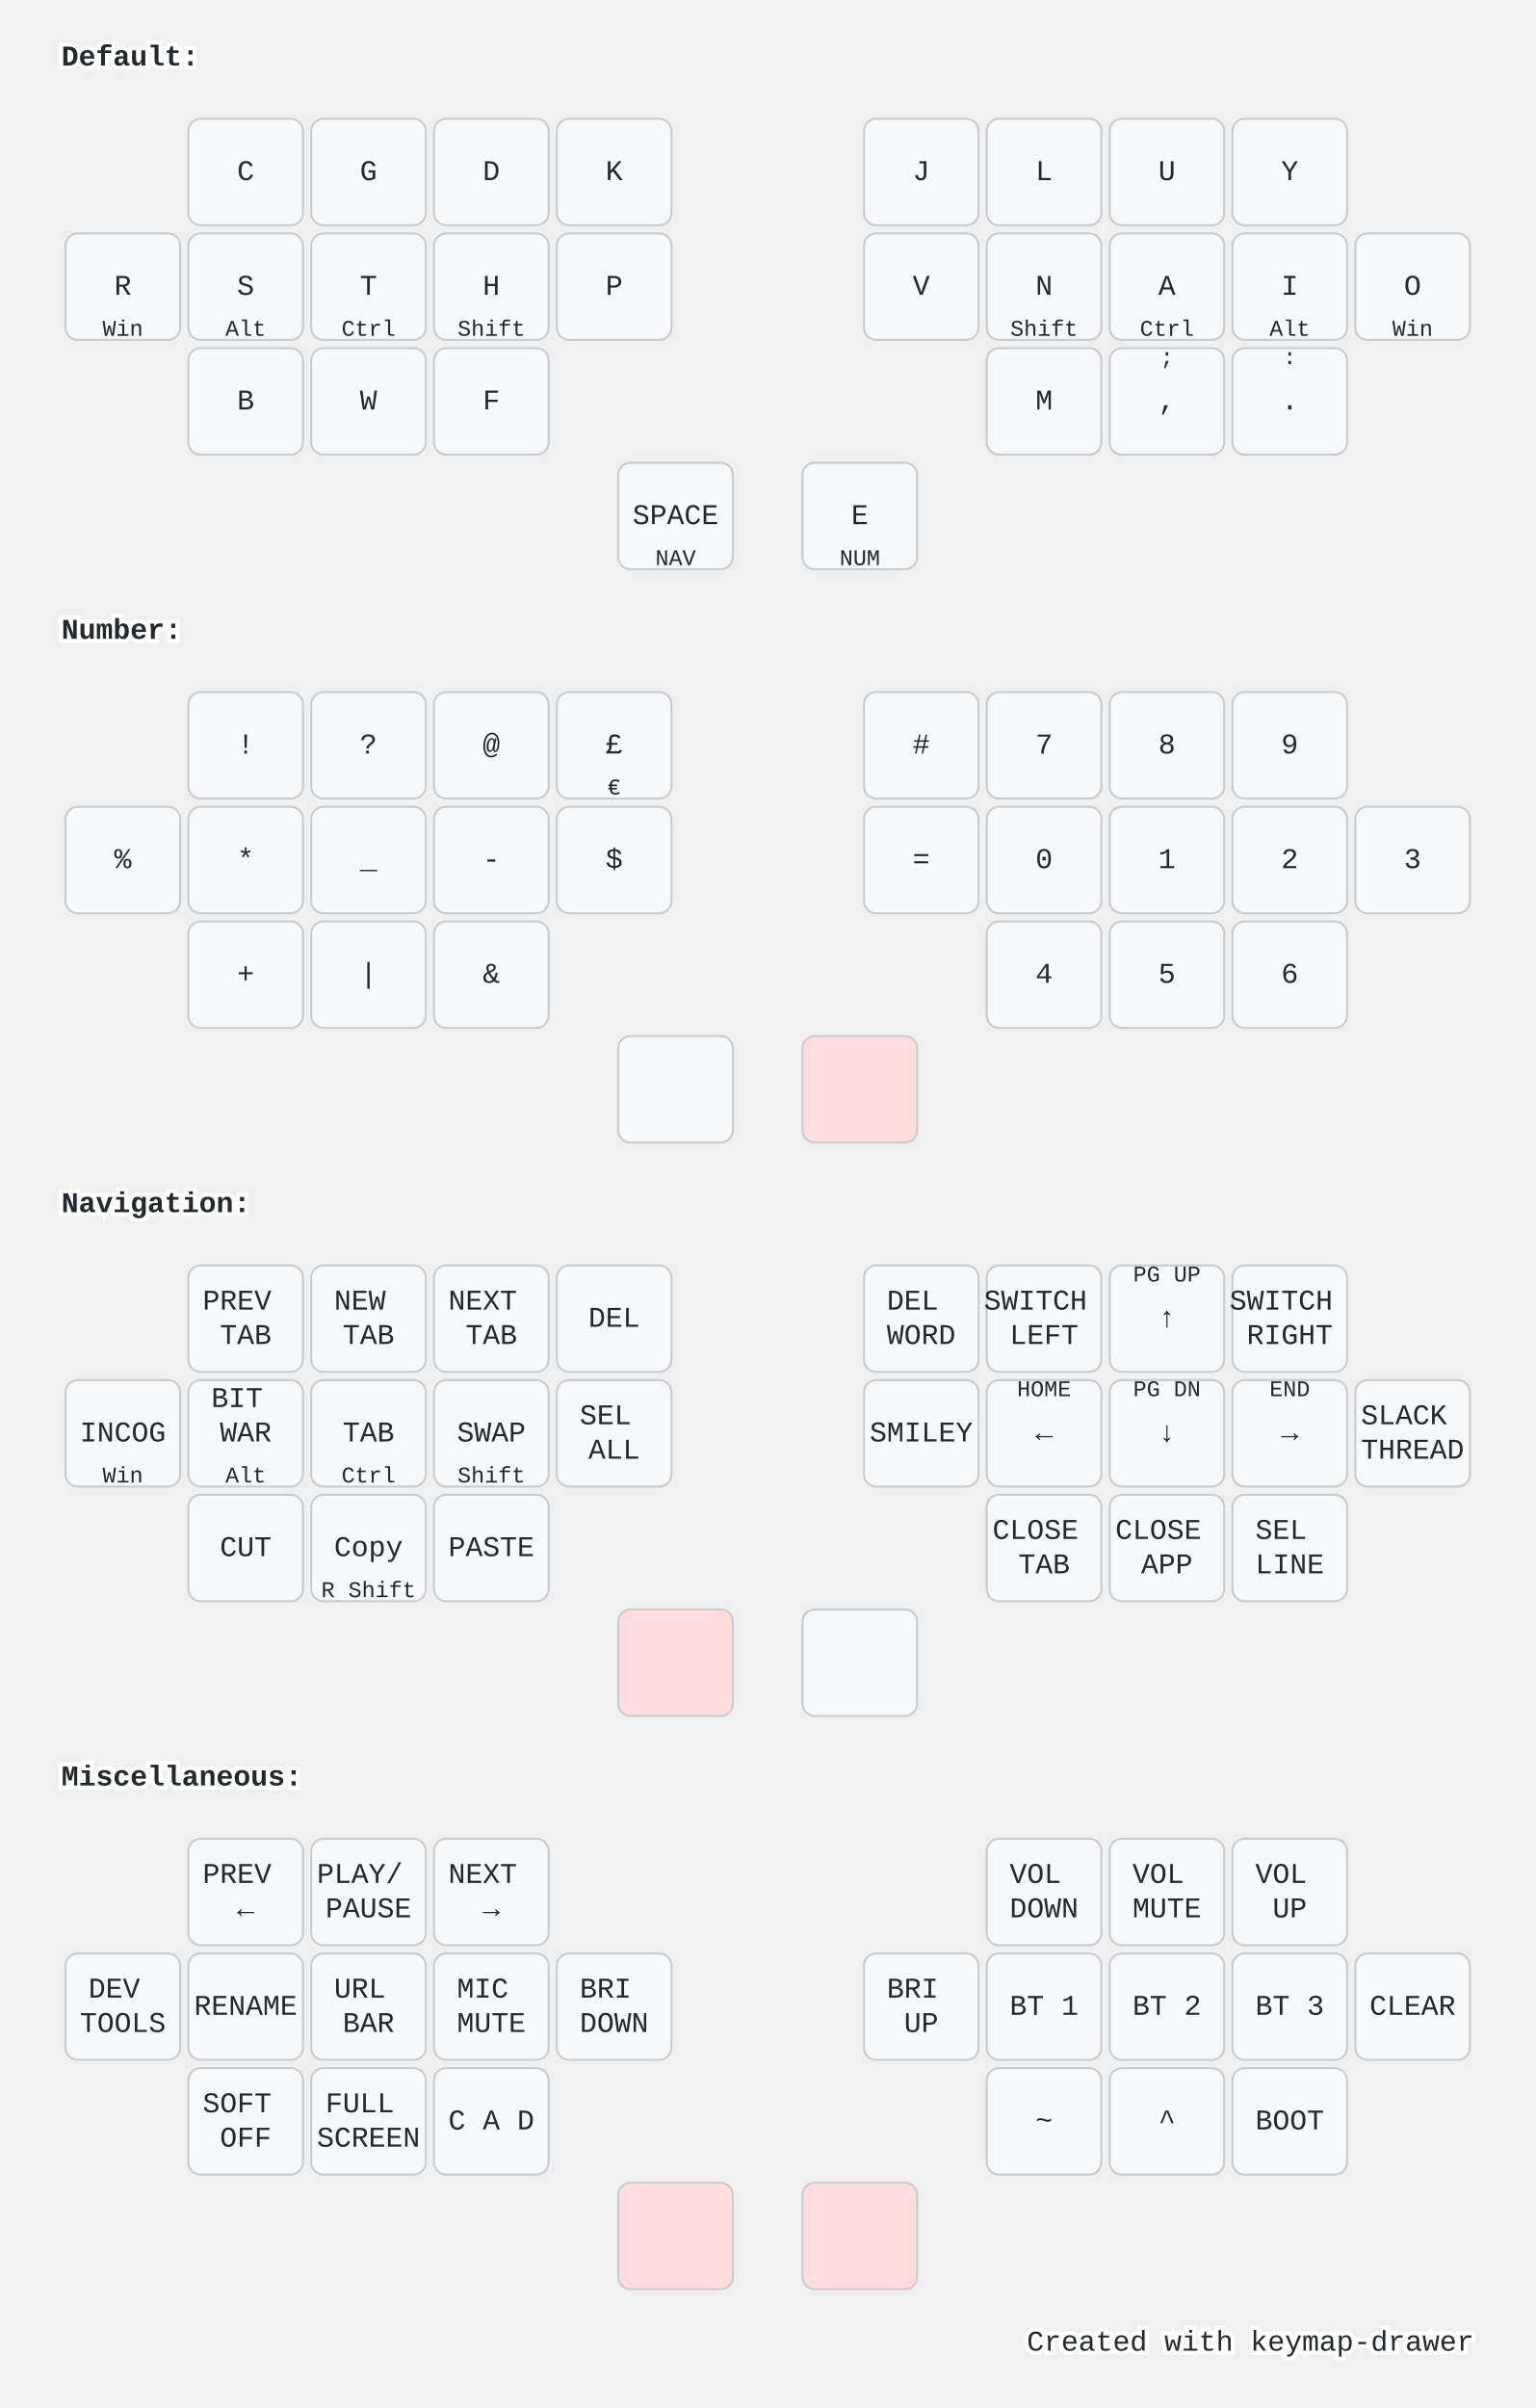
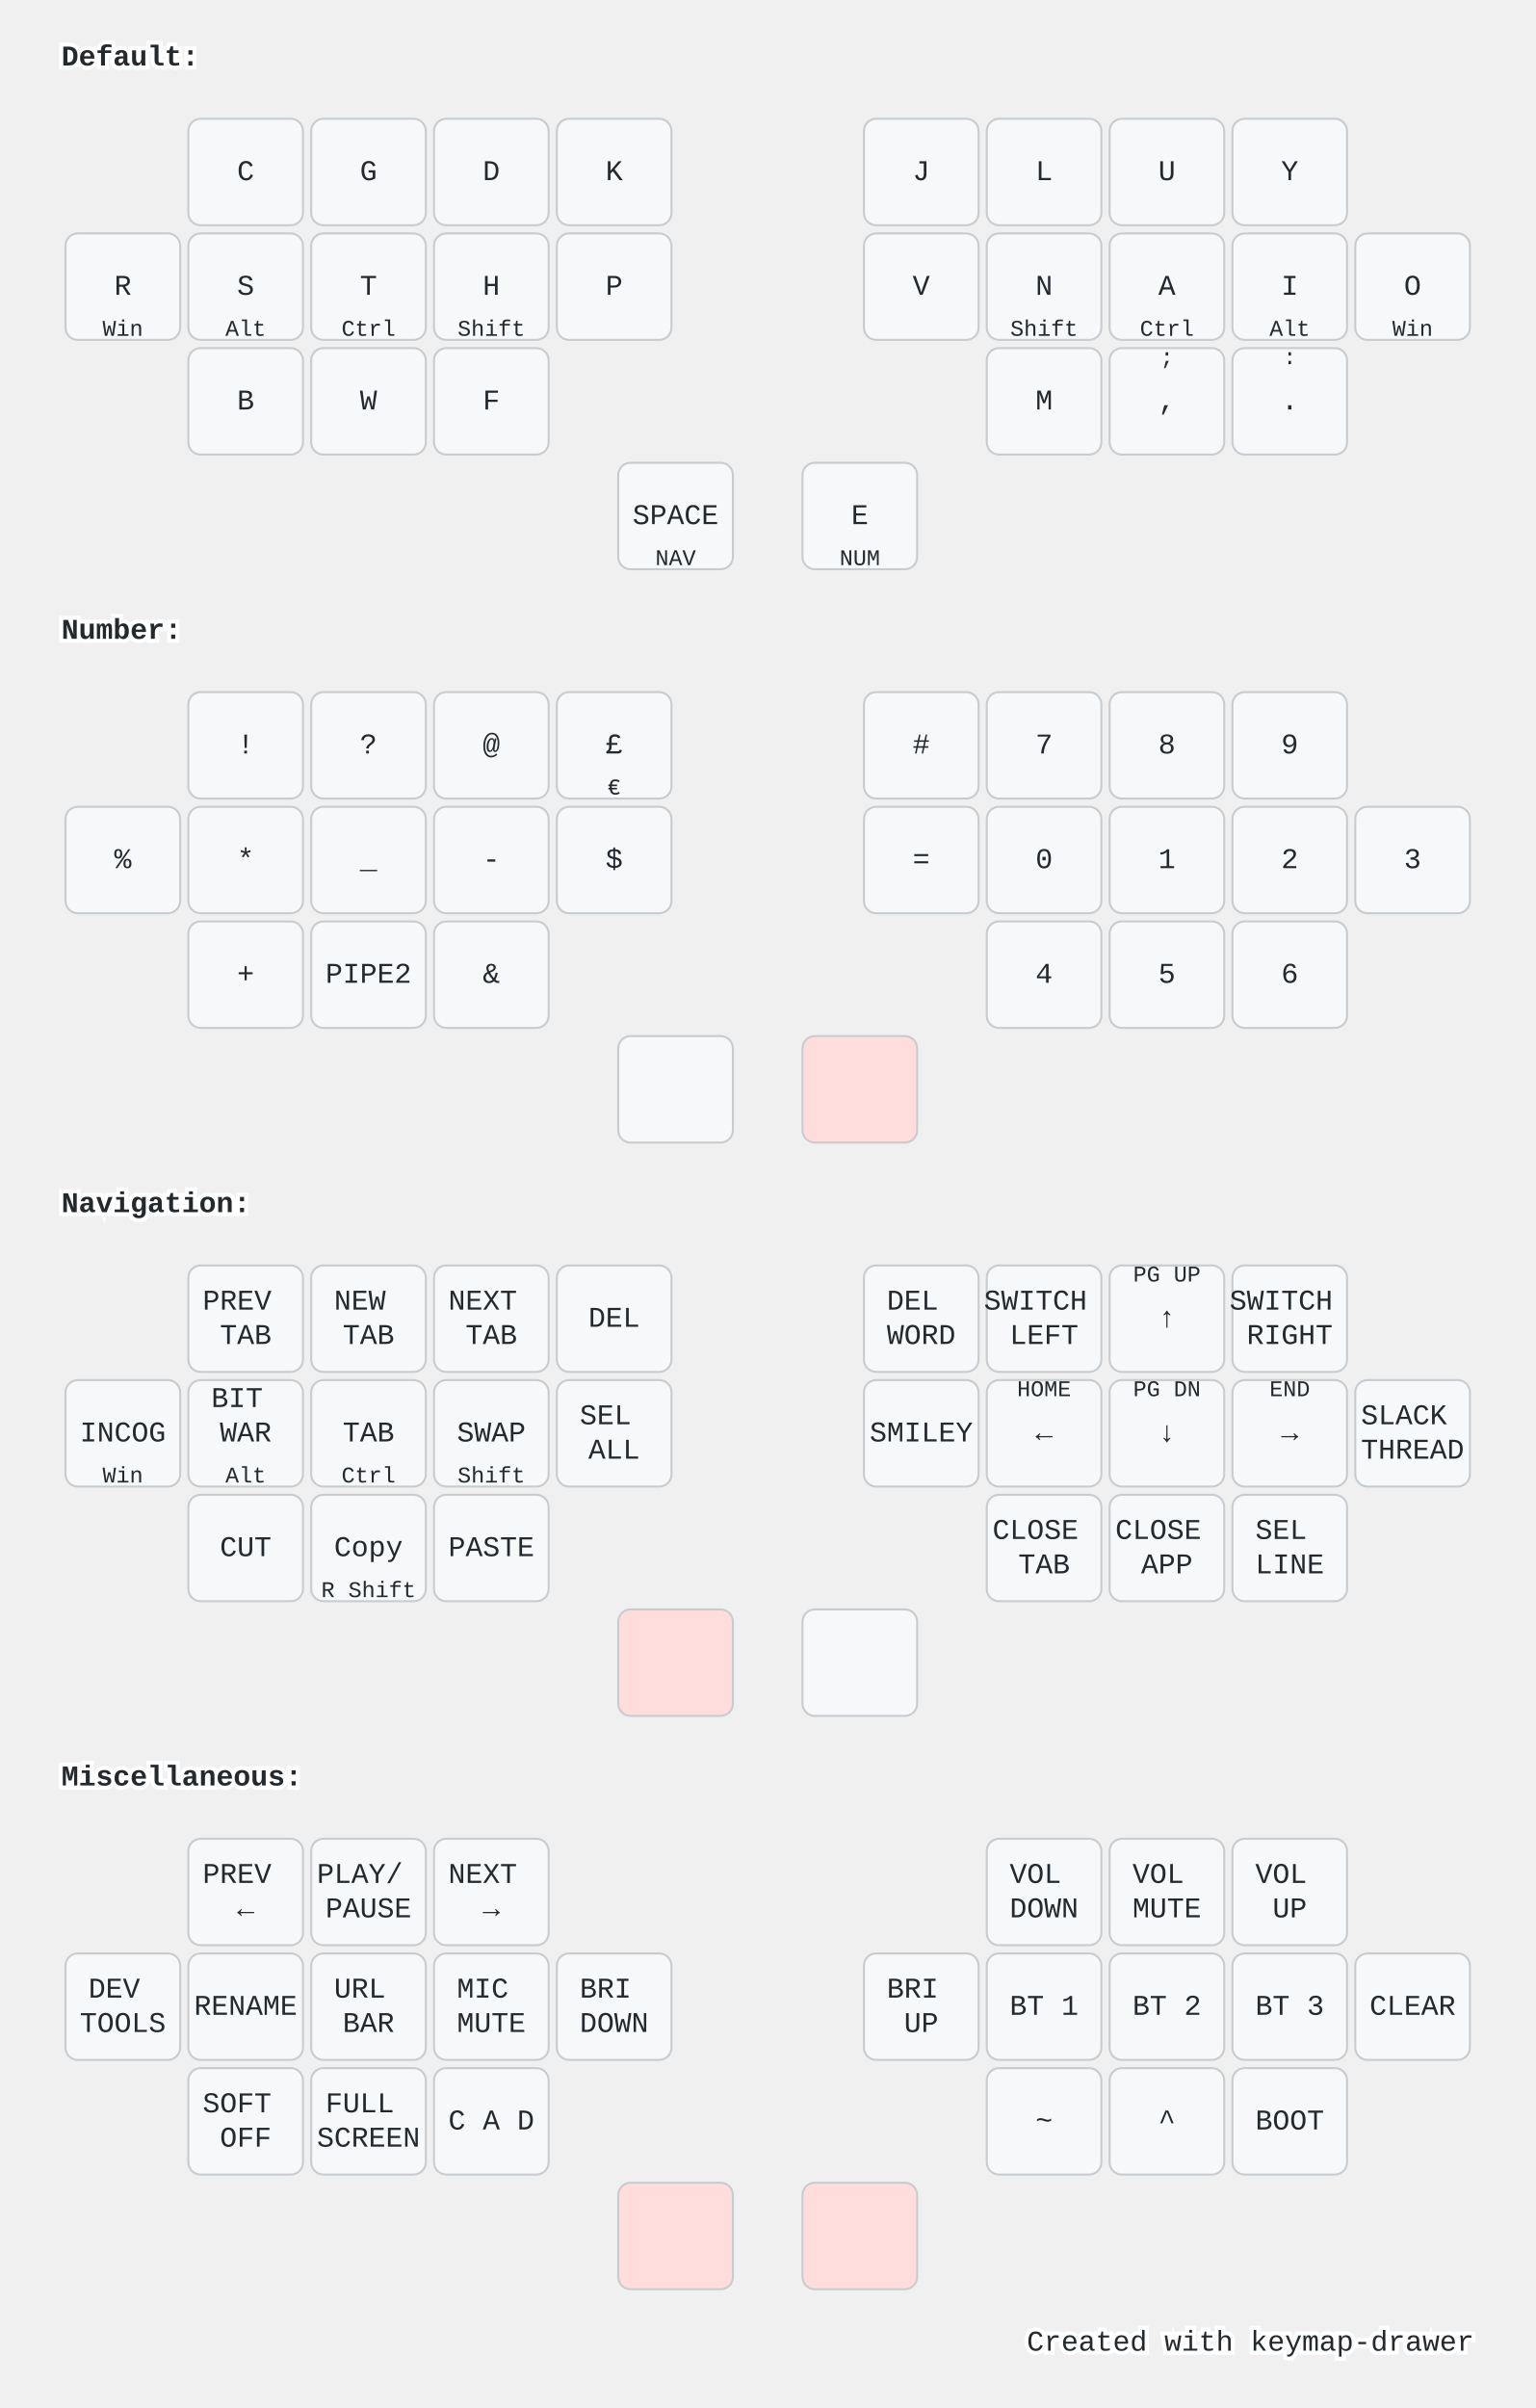
<svg xmlns="http://www.w3.org/2000/svg" width="750" height="1176" viewBox="0 0 750 1176" class="keymap">
  <style>/* inherit to force styles through use tags */
svg path {
    fill: inherit;
}

/* font and background color specifications */
svg.keymap {
    font-family: SFMono-Regular,Consolas,Liberation Mono,Menlo,monospace;
    font-size: 14px;
    font-kerning: normal;
    text-rendering: optimizeLegibility;
    fill: #24292e;
}

/* default key styling */
rect.key {
    fill: #f6f8fa;
}

rect.key, rect.combo {
    stroke: #c9cccf;
    stroke-width: 1;
}

/* default key side styling, only used is draw_key_sides is set */
rect.side {
    filter: brightness(90%);
}

/* color accent for combo boxes */
rect.combo, rect.combo-separate {
    fill: #cdf;
}

/* color accent for held keys */
rect.held, rect.combo.held {
    fill: #fdd;
}

/* color accent for ghost (optional) keys */
rect.ghost, rect.combo.ghost {
    stroke-dasharray: 4, 4;
    stroke-width: 2;
}

text {
    text-anchor: middle;
    dominant-baseline: middle;
}

/* styling for layer labels */
text.label {
    font-weight: bold;
    text-anchor: start;
    stroke: white;
    stroke-width: 4;
    paint-order: stroke;
}

/* styling for optional footer */
text.footer {
    text-anchor: end;
    dominant-baseline: auto;
    stroke: white;
    stroke-width: 4;
    paint-order: stroke;
}

/* styling for combo tap, and key hold/shifted label text */
text.combo, text.hold, text.shifted {
    font-size: 11px;
}

text.hold {
    text-anchor: middle;
    dominant-baseline: auto;
}

text.shifted {
    text-anchor: middle;
    dominant-baseline: hanging;
}

text.layer-activator {
    text-decoration: underline;
}

/* styling for hold/shifted label text in combo box */
text.combo.hold, text.combo.shifted {
    font-size: 8px;
}

/* lighter symbol for transparent keys */
text.trans {
    fill: #7b7e81;
}

/* styling for combo dendrons */
path.combo {
    stroke-width: 1;
    stroke: gray;
    fill: none;
}

/* Start Tabler Icons Cleanup */
/* cannot use height/width with glyphs */
.icon-tabler &gt; path {
    fill: inherit;
    stroke: inherit;
    stroke-width: 2;
}
/* hide tabler's default box */
.icon-tabler &gt; path[stroke="none"][fill="none"] {
    visibility: hidden;
}
/* End Tabler Icons Cleanup */

.ghost {
  display: none !important;
}</style>
  <g transform="translate(30, 0)" class="layer-Default">
    <text x="0" y="28" class="label" id="Default">Default:</text>
    <g transform="translate(0, 56)">
      <g transform="translate(30, 28)" class="key ghost keypos-0">
        <rect rx="6" ry="6" x="-28" y="-26" width="56" height="52" class="key ghost" />
      </g>
      <g transform="translate(90, 28)" class="key keypos-1">
        <rect rx="6" ry="6" x="-28" y="-26" width="56" height="52" class="key" />
        <text x="0" y="0" class="key tap">C</text>
      </g>
      <g transform="translate(150, 28)" class="key keypos-2">
        <rect rx="6" ry="6" x="-28" y="-26" width="56" height="52" class="key" />
        <text x="0" y="0" class="key tap">G</text>
      </g>
      <g transform="translate(210, 28)" class="key keypos-3">
        <rect rx="6" ry="6" x="-28" y="-26" width="56" height="52" class="key" />
        <text x="0" y="0" class="key tap">D</text>
      </g>
      <g transform="translate(270, 28)" class="key keypos-4">
        <rect rx="6" ry="6" x="-28" y="-26" width="56" height="52" class="key" />
        <text x="0" y="0" class="key tap">K</text>
      </g>
      <g transform="translate(420, 28)" class="key keypos-5">
        <rect rx="6" ry="6" x="-28" y="-26" width="56" height="52" class="key" />
        <text x="0" y="0" class="key tap">J</text>
      </g>
      <g transform="translate(480, 28)" class="key keypos-6">
        <rect rx="6" ry="6" x="-28" y="-26" width="56" height="52" class="key" />
        <text x="0" y="0" class="key tap">L</text>
      </g>
      <g transform="translate(540, 28)" class="key keypos-7">
        <rect rx="6" ry="6" x="-28" y="-26" width="56" height="52" class="key" />
        <text x="0" y="0" class="key tap">U</text>
      </g>
      <g transform="translate(600, 28)" class="key keypos-8">
        <rect rx="6" ry="6" x="-28" y="-26" width="56" height="52" class="key" />
        <text x="0" y="0" class="key tap">Y</text>
      </g>
      <g transform="translate(660, 28)" class="key ghost keypos-9">
        <rect rx="6" ry="6" x="-28" y="-26" width="56" height="52" class="key ghost" />
      </g>
      <g transform="translate(30, 84)" class="key keypos-10">
        <rect rx="6" ry="6" x="-28" y="-26" width="56" height="52" class="key" />
        <text x="0" y="0" class="key tap">R</text>
        <text x="0" y="24" class="key hold">Win</text>
      </g>
      <g transform="translate(90, 84)" class="key keypos-11">
        <rect rx="6" ry="6" x="-28" y="-26" width="56" height="52" class="key" />
        <text x="0" y="0" class="key tap">S</text>
        <text x="0" y="24" class="key hold">Alt</text>
      </g>
      <g transform="translate(150, 84)" class="key keypos-12">
        <rect rx="6" ry="6" x="-28" y="-26" width="56" height="52" class="key" />
        <text x="0" y="0" class="key tap">T</text>
        <text x="0" y="24" class="key hold">Ctrl</text>
      </g>
      <g transform="translate(210, 84)" class="key keypos-13">
        <rect rx="6" ry="6" x="-28" y="-26" width="56" height="52" class="key" />
        <text x="0" y="0" class="key tap">H</text>
        <text x="0" y="24" class="key hold">Shift</text>
      </g>
      <g transform="translate(270, 84)" class="key keypos-14">
        <rect rx="6" ry="6" x="-28" y="-26" width="56" height="52" class="key" />
        <text x="0" y="0" class="key tap">P</text>
      </g>
      <g transform="translate(420, 84)" class="key keypos-15">
        <rect rx="6" ry="6" x="-28" y="-26" width="56" height="52" class="key" />
        <text x="0" y="0" class="key tap">V</text>
      </g>
      <g transform="translate(480, 84)" class="key keypos-16">
        <rect rx="6" ry="6" x="-28" y="-26" width="56" height="52" class="key" />
        <text x="0" y="0" class="key tap">N</text>
        <text x="0" y="24" class="key hold">Shift</text>
      </g>
      <g transform="translate(540, 84)" class="key keypos-17">
        <rect rx="6" ry="6" x="-28" y="-26" width="56" height="52" class="key" />
        <text x="0" y="0" class="key tap">A</text>
        <text x="0" y="24" class="key hold">Ctrl</text>
      </g>
      <g transform="translate(600, 84)" class="key keypos-18">
        <rect rx="6" ry="6" x="-28" y="-26" width="56" height="52" class="key" />
        <text x="0" y="0" class="key tap">I</text>
        <text x="0" y="24" class="key hold">Alt</text>
      </g>
      <g transform="translate(660, 84)" class="key keypos-19">
        <rect rx="6" ry="6" x="-28" y="-26" width="56" height="52" class="key" />
        <text x="0" y="0" class="key tap">O</text>
        <text x="0" y="24" class="key hold">Win</text>
      </g>
      <g transform="translate(90, 140)" class="key keypos-20">
        <rect rx="6" ry="6" x="-28" y="-26" width="56" height="52" class="key" />
        <text x="0" y="0" class="key tap">B</text>
      </g>
      <g transform="translate(150, 140)" class="key keypos-21">
        <rect rx="6" ry="6" x="-28" y="-26" width="56" height="52" class="key" />
        <text x="0" y="0" class="key tap">W</text>
      </g>
      <g transform="translate(210, 140)" class="key keypos-22">
        <rect rx="6" ry="6" x="-28" y="-26" width="56" height="52" class="key" />
        <text x="0" y="0" class="key tap">F</text>
      </g>
      <g transform="translate(480, 140)" class="key keypos-23">
        <rect rx="6" ry="6" x="-28" y="-26" width="56" height="52" class="key" />
        <text x="0" y="0" class="key tap">M</text>
      </g>
      <g transform="translate(540, 140)" class="key keypos-24">
        <rect rx="6" ry="6" x="-28" y="-26" width="56" height="52" class="key" />
        <text x="0" y="0" class="key tap">,</text>
        <text x="0" y="-24" class="key shifted">;</text>
      </g>
      <g transform="translate(600, 140)" class="key keypos-25">
        <rect rx="6" ry="6" x="-28" y="-26" width="56" height="52" class="key" />
        <text x="0" y="0" class="key tap">.</text>
        <text x="0" y="-24" class="key shifted">:</text>
      </g>
      <g transform="translate(240, 196)" class="key ghost keypos-26">
        <rect rx="6" ry="6" x="-28" y="-26" width="56" height="52" class="key ghost" />
      </g>
      <g transform="translate(300, 196)" class="key keypos-27">
        <rect rx="6" ry="6" x="-28" y="-26" width="56" height="52" class="key" />
        <text x="0" y="0" class="key tap">SPACE</text>
        <text x="0" y="24" class="key hold">NAV</text>
      </g>
      <g transform="translate(390, 196)" class="key keypos-28">
        <rect rx="6" ry="6" x="-28" y="-26" width="56" height="52" class="key" />
        <text x="0" y="0" class="key tap">E</text>
        <text x="0" y="24" class="key hold">NUM</text>
      </g>
      <g transform="translate(450, 196)" class="key ghost keypos-29">
        <rect rx="6" ry="6" x="-28" y="-26" width="56" height="52" class="key ghost" />
      </g>
    </g>
  </g>
  <g transform="translate(30, 280)" class="layer-Number">
    <text x="0" y="28" class="label" id="Number">Number:</text>
    <g transform="translate(0, 56)">
      <g transform="translate(30, 28)" class="key ghost keypos-0">
        <rect rx="6" ry="6" x="-28" y="-26" width="56" height="52" class="key ghost" />
      </g>
      <g transform="translate(90, 28)" class="key keypos-1">
        <rect rx="6" ry="6" x="-28" y="-26" width="56" height="52" class="key" />
        <text x="0" y="0" class="key tap">!</text>
      </g>
      <g transform="translate(150, 28)" class="key keypos-2">
        <rect rx="6" ry="6" x="-28" y="-26" width="56" height="52" class="key" />
        <text x="0" y="0" class="key tap">?</text>
      </g>
      <g transform="translate(210, 28)" class="key keypos-3">
        <rect rx="6" ry="6" x="-28" y="-26" width="56" height="52" class="key" />
        <text x="0" y="0" class="key tap">@</text>
      </g>
      <g transform="translate(270, 28)" class="key keypos-4">
        <rect rx="6" ry="6" x="-28" y="-26" width="56" height="52" class="key" />
        <text x="0" y="0" class="key tap">£</text>
        <text x="0" y="24" class="key hold">€</text>
      </g>
      <g transform="translate(420, 28)" class="key keypos-5">
        <rect rx="6" ry="6" x="-28" y="-26" width="56" height="52" class="key" />
        <text x="0" y="0" class="key tap">#</text>
      </g>
      <g transform="translate(480, 28)" class="key keypos-6">
        <rect rx="6" ry="6" x="-28" y="-26" width="56" height="52" class="key" />
        <text x="0" y="0" class="key tap">7</text>
      </g>
      <g transform="translate(540, 28)" class="key keypos-7">
        <rect rx="6" ry="6" x="-28" y="-26" width="56" height="52" class="key" />
        <text x="0" y="0" class="key tap">8</text>
      </g>
      <g transform="translate(600, 28)" class="key keypos-8">
        <rect rx="6" ry="6" x="-28" y="-26" width="56" height="52" class="key" />
        <text x="0" y="0" class="key tap">9</text>
      </g>
      <g transform="translate(660, 28)" class="key ghost keypos-9">
        <rect rx="6" ry="6" x="-28" y="-26" width="56" height="52" class="key ghost" />
      </g>
      <g transform="translate(30, 84)" class="key keypos-10">
        <rect rx="6" ry="6" x="-28" y="-26" width="56" height="52" class="key" />
        <text x="0" y="0" class="key tap">%</text>
      </g>
      <g transform="translate(90, 84)" class="key keypos-11">
        <rect rx="6" ry="6" x="-28" y="-26" width="56" height="52" class="key" />
        <text x="0" y="0" class="key tap">*</text>
      </g>
      <g transform="translate(150, 84)" class="key keypos-12">
        <rect rx="6" ry="6" x="-28" y="-26" width="56" height="52" class="key" />
        <text x="0" y="0" class="key tap">_</text>
      </g>
      <g transform="translate(210, 84)" class="key keypos-13">
        <rect rx="6" ry="6" x="-28" y="-26" width="56" height="52" class="key" />
        <text x="0" y="0" class="key tap">-</text>
      </g>
      <g transform="translate(270, 84)" class="key keypos-14">
        <rect rx="6" ry="6" x="-28" y="-26" width="56" height="52" class="key" />
        <text x="0" y="0" class="key tap">$</text>
      </g>
      <g transform="translate(420, 84)" class="key keypos-15">
        <rect rx="6" ry="6" x="-28" y="-26" width="56" height="52" class="key" />
        <text x="0" y="0" class="key tap">=</text>
      </g>
      <g transform="translate(480, 84)" class="key keypos-16">
        <rect rx="6" ry="6" x="-28" y="-26" width="56" height="52" class="key" />
        <text x="0" y="0" class="key tap">0</text>
      </g>
      <g transform="translate(540, 84)" class="key keypos-17">
        <rect rx="6" ry="6" x="-28" y="-26" width="56" height="52" class="key" />
        <text x="0" y="0" class="key tap">1</text>
      </g>
      <g transform="translate(600, 84)" class="key keypos-18">
        <rect rx="6" ry="6" x="-28" y="-26" width="56" height="52" class="key" />
        <text x="0" y="0" class="key tap">2</text>
      </g>
      <g transform="translate(660, 84)" class="key keypos-19">
        <rect rx="6" ry="6" x="-28" y="-26" width="56" height="52" class="key" />
        <text x="0" y="0" class="key tap">3</text>
      </g>
      <g transform="translate(90, 140)" class="key keypos-20">
        <rect rx="6" ry="6" x="-28" y="-26" width="56" height="52" class="key" />
        <text x="0" y="0" class="key tap">+</text>
      </g>
      <g transform="translate(150, 140)" class="key keypos-21">
        <rect rx="6" ry="6" x="-28" y="-26" width="56" height="52" class="key" />
-         <text x="0" y="0" class="key tap">|</text>
+         <text x="0" y="0" class="key tap">PIPE2</text>
      </g>
      <g transform="translate(210, 140)" class="key keypos-22">
        <rect rx="6" ry="6" x="-28" y="-26" width="56" height="52" class="key" />
        <text x="0" y="0" class="key tap">&amp;</text>
      </g>
      <g transform="translate(480, 140)" class="key keypos-23">
        <rect rx="6" ry="6" x="-28" y="-26" width="56" height="52" class="key" />
        <text x="0" y="0" class="key tap">4</text>
      </g>
      <g transform="translate(540, 140)" class="key keypos-24">
        <rect rx="6" ry="6" x="-28" y="-26" width="56" height="52" class="key" />
        <text x="0" y="0" class="key tap">5</text>
      </g>
      <g transform="translate(600, 140)" class="key keypos-25">
        <rect rx="6" ry="6" x="-28" y="-26" width="56" height="52" class="key" />
        <text x="0" y="0" class="key tap">6</text>
      </g>
      <g transform="translate(240, 196)" class="key ghost keypos-26">
        <rect rx="6" ry="6" x="-28" y="-26" width="56" height="52" class="key ghost" />
      </g>
      <g transform="translate(300, 196)" class="key keypos-27">
        <rect rx="6" ry="6" x="-28" y="-26" width="56" height="52" class="key" />
      </g>
      <g transform="translate(390, 196)" class="key held keypos-28">
        <rect rx="6" ry="6" x="-28" y="-26" width="56" height="52" class="key held" />
      </g>
      <g transform="translate(450, 196)" class="key ghost keypos-29">
        <rect rx="6" ry="6" x="-28" y="-26" width="56" height="52" class="key ghost" />
      </g>
    </g>
  </g>
  <g transform="translate(30, 560)" class="layer-Navigation">
    <text x="0" y="28" class="label" id="Navigation">Navigation:</text>
    <g transform="translate(0, 56)">
      <g transform="translate(30, 28)" class="key ghost keypos-0">
        <rect rx="6" ry="6" x="-28" y="-26" width="56" height="52" class="key ghost" />
      </g>
      <g transform="translate(90, 28)" class="key keypos-1">
        <rect rx="6" ry="6" x="-28" y="-26" width="56" height="52" class="key" />
        <text x="0" y="0" class="key tap">
          <tspan x="0" dy="-0.6em">PREV</tspan>
          <tspan x="0" dy="1.2em">TAB</tspan>
        </text>
      </g>
      <g transform="translate(150, 28)" class="key keypos-2">
        <rect rx="6" ry="6" x="-28" y="-26" width="56" height="52" class="key" />
        <text x="0" y="0" class="key tap">
          <tspan x="0" dy="-0.6em">NEW</tspan>
          <tspan x="0" dy="1.2em">TAB</tspan>
        </text>
      </g>
      <g transform="translate(210, 28)" class="key keypos-3">
        <rect rx="6" ry="6" x="-28" y="-26" width="56" height="52" class="key" />
        <text x="0" y="0" class="key tap">
          <tspan x="0" dy="-0.6em">NEXT</tspan>
          <tspan x="0" dy="1.2em">TAB</tspan>
        </text>
      </g>
      <g transform="translate(270, 28)" class="key keypos-4">
        <rect rx="6" ry="6" x="-28" y="-26" width="56" height="52" class="key" />
        <text x="0" y="0" class="key tap">DEL</text>
      </g>
      <g transform="translate(420, 28)" class="key keypos-5">
        <rect rx="6" ry="6" x="-28" y="-26" width="56" height="52" class="key" />
        <text x="0" y="0" class="key tap">
          <tspan x="0" dy="-0.6em">DEL</tspan>
          <tspan x="0" dy="1.2em">WORD</tspan>
        </text>
      </g>
      <g transform="translate(480, 28)" class="key keypos-6">
        <rect rx="6" ry="6" x="-28" y="-26" width="56" height="52" class="key" />
        <text x="0" y="0" class="key tap">
          <tspan x="0" dy="-0.6em">SWITCH</tspan>
          <tspan x="0" dy="1.2em">LEFT</tspan>
        </text>
      </g>
      <g transform="translate(540, 28)" class="key keypos-7">
        <rect rx="6" ry="6" x="-28" y="-26" width="56" height="52" class="key" />
        <text x="0" y="0" class="key tap">↑</text>
        <text x="0" y="-24" class="key shifted">PG UP</text>
      </g>
      <g transform="translate(600, 28)" class="key keypos-8">
        <rect rx="6" ry="6" x="-28" y="-26" width="56" height="52" class="key" />
        <text x="0" y="0" class="key tap">
          <tspan x="0" dy="-0.6em">SWITCH</tspan>
          <tspan x="0" dy="1.2em">RIGHT</tspan>
        </text>
      </g>
      <g transform="translate(660, 28)" class="key ghost keypos-9">
        <rect rx="6" ry="6" x="-28" y="-26" width="56" height="52" class="key ghost" />
      </g>
      <g transform="translate(30, 84)" class="key keypos-10">
        <rect rx="6" ry="6" x="-28" y="-26" width="56" height="52" class="key" />
        <text x="0" y="0" class="key tap">INCOG</text>
        <text x="0" y="24" class="key hold">Win</text>
      </g>
      <g transform="translate(90, 84)" class="key keypos-11">
        <rect rx="6" ry="6" x="-28" y="-26" width="56" height="52" class="key" />
        <text x="0" y="0" class="key tap">
          <tspan x="0" dy="-1.2em">BIT</tspan>
          <tspan x="0" dy="1.2em">WAR</tspan>
        </text>
        <text x="0" y="24" class="key hold">Alt</text>
      </g>
      <g transform="translate(150, 84)" class="key keypos-12">
        <rect rx="6" ry="6" x="-28" y="-26" width="56" height="52" class="key" />
        <text x="0" y="0" class="key tap">TAB</text>
        <text x="0" y="24" class="key hold">Ctrl</text>
      </g>
      <g transform="translate(210, 84)" class="key keypos-13">
        <rect rx="6" ry="6" x="-28" y="-26" width="56" height="52" class="key" />
        <text x="0" y="0" class="key tap">SWAP</text>
        <text x="0" y="24" class="key hold">Shift</text>
      </g>
      <g transform="translate(270, 84)" class="key keypos-14">
        <rect rx="6" ry="6" x="-28" y="-26" width="56" height="52" class="key" />
        <text x="0" y="0" class="key tap">
          <tspan x="0" dy="-0.6em">SEL</tspan>
          <tspan x="0" dy="1.2em">ALL</tspan>
        </text>
      </g>
      <g transform="translate(420, 84)" class="key keypos-15">
        <rect rx="6" ry="6" x="-28" y="-26" width="56" height="52" class="key" />
        <text x="0" y="0" class="key tap">SMILEY</text>
      </g>
      <g transform="translate(480, 84)" class="key keypos-16">
        <rect rx="6" ry="6" x="-28" y="-26" width="56" height="52" class="key" />
        <text x="0" y="0" class="key tap">←</text>
        <text x="0" y="-24" class="key shifted">HOME</text>
      </g>
      <g transform="translate(540, 84)" class="key keypos-17">
        <rect rx="6" ry="6" x="-28" y="-26" width="56" height="52" class="key" />
        <text x="0" y="0" class="key tap">↓</text>
        <text x="0" y="-24" class="key shifted">PG DN</text>
      </g>
      <g transform="translate(600, 84)" class="key keypos-18">
        <rect rx="6" ry="6" x="-28" y="-26" width="56" height="52" class="key" />
        <text x="0" y="0" class="key tap">→</text>
        <text x="0" y="-24" class="key shifted">END</text>
      </g>
      <g transform="translate(660, 84)" class="key keypos-19">
        <rect rx="6" ry="6" x="-28" y="-26" width="56" height="52" class="key" />
        <text x="0" y="0" class="key tap">
          <tspan x="0" dy="-0.6em">SLACK</tspan>
          <tspan x="0" dy="1.2em">THREAD</tspan>
        </text>
      </g>
      <g transform="translate(90, 140)" class="key keypos-20">
        <rect rx="6" ry="6" x="-28" y="-26" width="56" height="52" class="key" />
        <text x="0" y="0" class="key tap">CUT</text>
      </g>
      <g transform="translate(150, 140)" class="key keypos-21">
        <rect rx="6" ry="6" x="-28" y="-26" width="56" height="52" class="key" />
        <text x="0" y="0" class="key tap">Copy</text>
        <text x="0" y="24" class="key hold">R Shift</text>
      </g>
      <g transform="translate(210, 140)" class="key keypos-22">
        <rect rx="6" ry="6" x="-28" y="-26" width="56" height="52" class="key" />
        <text x="0" y="0" class="key tap">PASTE</text>
      </g>
      <g transform="translate(480, 140)" class="key keypos-23">
        <rect rx="6" ry="6" x="-28" y="-26" width="56" height="52" class="key" />
        <text x="0" y="0" class="key tap">
          <tspan x="0" dy="-0.6em">CLOSE</tspan>
          <tspan x="0" dy="1.2em">TAB</tspan>
        </text>
      </g>
      <g transform="translate(540, 140)" class="key keypos-24">
        <rect rx="6" ry="6" x="-28" y="-26" width="56" height="52" class="key" />
        <text x="0" y="0" class="key tap">
          <tspan x="0" dy="-0.6em">CLOSE</tspan>
          <tspan x="0" dy="1.2em">APP</tspan>
        </text>
      </g>
      <g transform="translate(600, 140)" class="key keypos-25">
        <rect rx="6" ry="6" x="-28" y="-26" width="56" height="52" class="key" />
        <text x="0" y="0" class="key tap">
          <tspan x="0" dy="-0.6em">SEL</tspan>
          <tspan x="0" dy="1.2em">LINE</tspan>
        </text>
      </g>
      <g transform="translate(240, 196)" class="key ghost keypos-26">
        <rect rx="6" ry="6" x="-28" y="-26" width="56" height="52" class="key ghost" />
      </g>
      <g transform="translate(300, 196)" class="key held keypos-27">
        <rect rx="6" ry="6" x="-28" y="-26" width="56" height="52" class="key held" />
      </g>
      <g transform="translate(390, 196)" class="key keypos-28">
        <rect rx="6" ry="6" x="-28" y="-26" width="56" height="52" class="key" />
      </g>
      <g transform="translate(450, 196)" class="key ghost keypos-29">
        <rect rx="6" ry="6" x="-28" y="-26" width="56" height="52" class="key ghost" />
      </g>
    </g>
  </g>
  <g transform="translate(30, 840)" class="layer-Miscellaneous">
    <text x="0" y="28" class="label" id="Miscellaneous">Miscellaneous:</text>
    <g transform="translate(0, 56)">
      <g transform="translate(30, 28)" class="key ghost keypos-0">
        <rect rx="6" ry="6" x="-28" y="-26" width="56" height="52" class="key ghost" />
      </g>
      <g transform="translate(90, 28)" class="key keypos-1">
        <rect rx="6" ry="6" x="-28" y="-26" width="56" height="52" class="key" />
        <text x="0" y="0" class="key tap">
          <tspan x="0" dy="-0.6em">PREV</tspan>
          <tspan x="0" dy="1.2em">←</tspan>
        </text>
      </g>
      <g transform="translate(150, 28)" class="key keypos-2">
        <rect rx="6" ry="6" x="-28" y="-26" width="56" height="52" class="key" />
        <text x="0" y="0" class="key tap">
          <tspan x="0" dy="-0.6em">PLAY/</tspan>
          <tspan x="0" dy="1.2em">PAUSE</tspan>
        </text>
      </g>
      <g transform="translate(210, 28)" class="key keypos-3">
        <rect rx="6" ry="6" x="-28" y="-26" width="56" height="52" class="key" />
        <text x="0" y="0" class="key tap">
          <tspan x="0" dy="-0.6em">NEXT</tspan>
          <tspan x="0" dy="1.2em">→</tspan>
        </text>
      </g>
      <g transform="translate(270, 28)" class="key ghost keypos-4">
        <rect rx="6" ry="6" x="-28" y="-26" width="56" height="52" class="key ghost" />
      </g>
      <g transform="translate(420, 28)" class="key ghost keypos-5">
        <rect rx="6" ry="6" x="-28" y="-26" width="56" height="52" class="key ghost" />
      </g>
      <g transform="translate(480, 28)" class="key keypos-6">
        <rect rx="6" ry="6" x="-28" y="-26" width="56" height="52" class="key" />
        <text x="0" y="0" class="key tap">
          <tspan x="0" dy="-0.6em">VOL</tspan>
          <tspan x="0" dy="1.2em">DOWN</tspan>
        </text>
      </g>
      <g transform="translate(540, 28)" class="key keypos-7">
        <rect rx="6" ry="6" x="-28" y="-26" width="56" height="52" class="key" />
        <text x="0" y="0" class="key tap">
          <tspan x="0" dy="-0.6em">VOL</tspan>
          <tspan x="0" dy="1.2em">MUTE</tspan>
        </text>
      </g>
      <g transform="translate(600, 28)" class="key keypos-8">
        <rect rx="6" ry="6" x="-28" y="-26" width="56" height="52" class="key" />
        <text x="0" y="0" class="key tap">
          <tspan x="0" dy="-0.6em">VOL</tspan>
          <tspan x="0" dy="1.2em">UP</tspan>
        </text>
      </g>
      <g transform="translate(660, 28)" class="key ghost keypos-9">
        <rect rx="6" ry="6" x="-28" y="-26" width="56" height="52" class="key ghost" />
      </g>
      <g transform="translate(30, 84)" class="key keypos-10">
        <rect rx="6" ry="6" x="-28" y="-26" width="56" height="52" class="key" />
        <text x="0" y="0" class="key tap">
          <tspan x="0" dy="-0.6em">DEV</tspan>
          <tspan x="0" dy="1.2em">TOOLS</tspan>
        </text>
      </g>
      <g transform="translate(90, 84)" class="key keypos-11">
        <rect rx="6" ry="6" x="-28" y="-26" width="56" height="52" class="key" />
        <text x="0" y="0" class="key tap">RENAME</text>
      </g>
      <g transform="translate(150, 84)" class="key keypos-12">
        <rect rx="6" ry="6" x="-28" y="-26" width="56" height="52" class="key" />
        <text x="0" y="0" class="key tap">
          <tspan x="0" dy="-0.6em">URL</tspan>
          <tspan x="0" dy="1.2em">BAR</tspan>
        </text>
      </g>
      <g transform="translate(210, 84)" class="key keypos-13">
        <rect rx="6" ry="6" x="-28" y="-26" width="56" height="52" class="key" />
        <text x="0" y="0" class="key tap">
          <tspan x="0" dy="-0.6em">MIC</tspan>
          <tspan x="0" dy="1.2em">MUTE</tspan>
        </text>
      </g>
      <g transform="translate(270, 84)" class="key keypos-14">
        <rect rx="6" ry="6" x="-28" y="-26" width="56" height="52" class="key" />
        <text x="0" y="0" class="key tap">
          <tspan x="0" dy="-0.6em">BRI</tspan>
          <tspan x="0" dy="1.2em">DOWN</tspan>
        </text>
      </g>
      <g transform="translate(420, 84)" class="key keypos-15">
        <rect rx="6" ry="6" x="-28" y="-26" width="56" height="52" class="key" />
        <text x="0" y="0" class="key tap">
          <tspan x="0" dy="-0.6em">BRI</tspan>
          <tspan x="0" dy="1.2em">UP</tspan>
        </text>
      </g>
      <g transform="translate(480, 84)" class="key keypos-16">
        <rect rx="6" ry="6" x="-28" y="-26" width="56" height="52" class="key" />
        <text x="0" y="0" class="key tap">BT 1</text>
      </g>
      <g transform="translate(540, 84)" class="key keypos-17">
        <rect rx="6" ry="6" x="-28" y="-26" width="56" height="52" class="key" />
        <text x="0" y="0" class="key tap">BT 2</text>
      </g>
      <g transform="translate(600, 84)" class="key keypos-18">
        <rect rx="6" ry="6" x="-28" y="-26" width="56" height="52" class="key" />
        <text x="0" y="0" class="key tap">BT 3</text>
      </g>
      <g transform="translate(660, 84)" class="key keypos-19">
        <rect rx="6" ry="6" x="-28" y="-26" width="56" height="52" class="key" />
        <text x="0" y="0" class="key tap">CLEAR</text>
      </g>
      <g transform="translate(90, 140)" class="key keypos-20">
        <rect rx="6" ry="6" x="-28" y="-26" width="56" height="52" class="key" />
        <text x="0" y="0" class="key tap">
          <tspan x="0" dy="-0.6em">SOFT</tspan>
          <tspan x="0" dy="1.2em">OFF</tspan>
        </text>
      </g>
      <g transform="translate(150, 140)" class="key keypos-21">
        <rect rx="6" ry="6" x="-28" y="-26" width="56" height="52" class="key" />
        <text x="0" y="0" class="key tap">
          <tspan x="0" dy="-0.6em">FULL</tspan>
          <tspan x="0" dy="1.2em">SCREEN</tspan>
        </text>
      </g>
      <g transform="translate(210, 140)" class="key keypos-22">
        <rect rx="6" ry="6" x="-28" y="-26" width="56" height="52" class="key" />
        <text x="0" y="0" class="key tap">C A D</text>
      </g>
      <g transform="translate(480, 140)" class="key keypos-23">
        <rect rx="6" ry="6" x="-28" y="-26" width="56" height="52" class="key" />
        <text x="0" y="0" class="key tap">~</text>
      </g>
      <g transform="translate(540, 140)" class="key keypos-24">
        <rect rx="6" ry="6" x="-28" y="-26" width="56" height="52" class="key" />
        <text x="0" y="0" class="key tap">^</text>
      </g>
      <g transform="translate(600, 140)" class="key keypos-25">
        <rect rx="6" ry="6" x="-28" y="-26" width="56" height="52" class="key" />
        <text x="0" y="0" class="key tap">BOOT</text>
      </g>
      <g transform="translate(240, 196)" class="key ghost keypos-26">
        <rect rx="6" ry="6" x="-28" y="-26" width="56" height="52" class="key ghost" />
      </g>
      <g transform="translate(300, 196)" class="key held keypos-27">
        <rect rx="6" ry="6" x="-28" y="-26" width="56" height="52" class="key held" />
      </g>
      <g transform="translate(390, 196)" class="key held keypos-28">
        <rect rx="6" ry="6" x="-28" y="-26" width="56" height="52" class="key held" />
      </g>
      <g transform="translate(450, 196)" class="key ghost keypos-29">
        <rect rx="6" ry="6" x="-28" y="-26" width="56" height="52" class="key ghost" />
      </g>
    </g>
  </g>
  <text x="720.0" y="1148.0" class="footer">Created with <a href="https://github.com/caksoylar/keymap-drawer">keymap-drawer</a>
  </text>
</svg>
